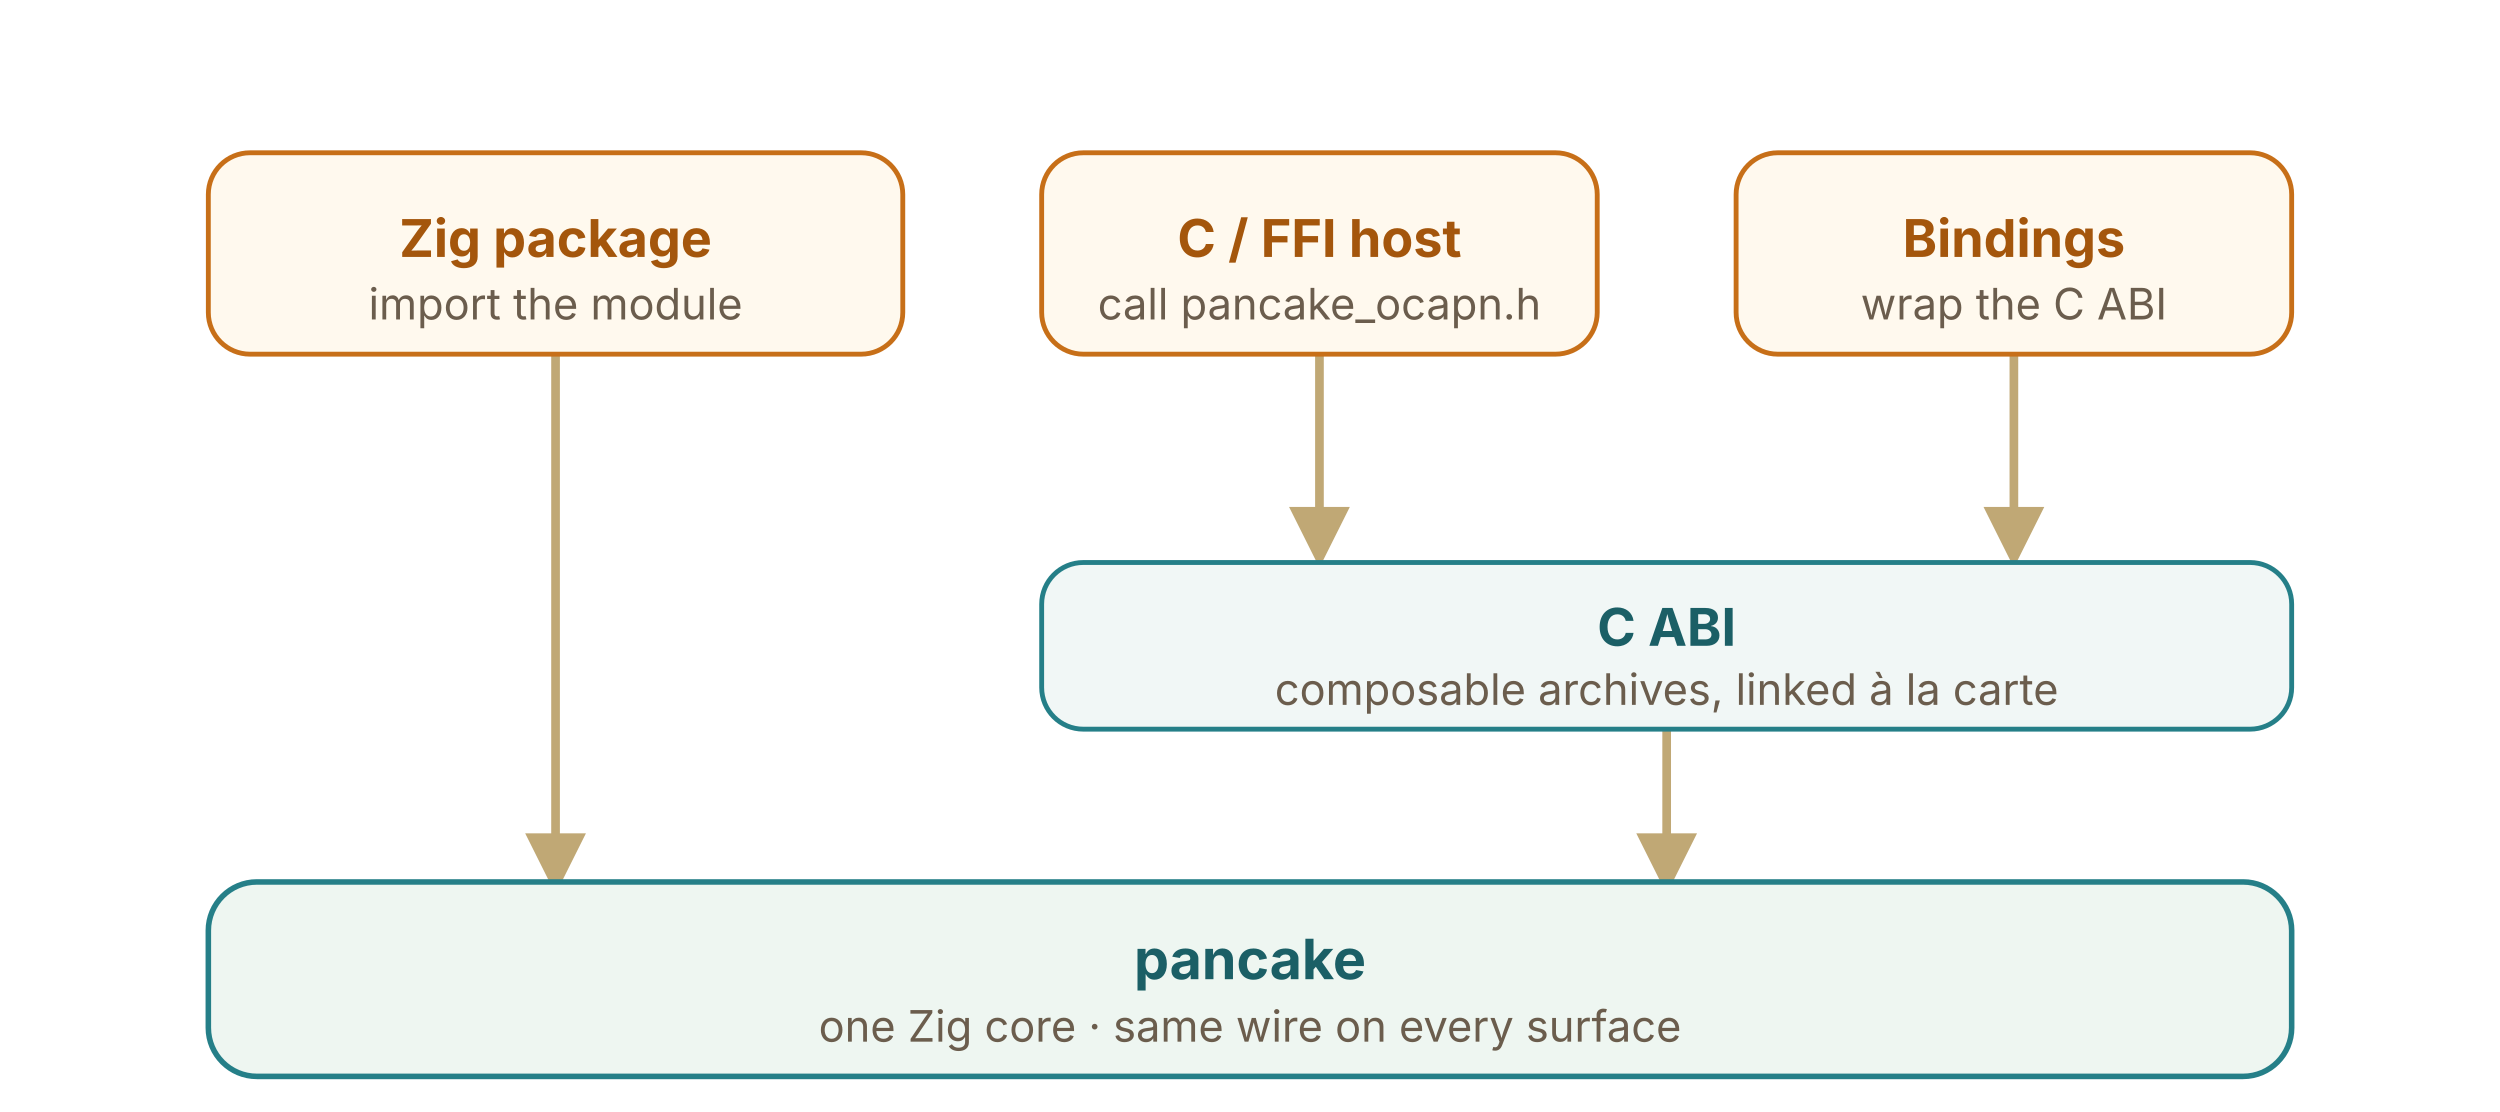
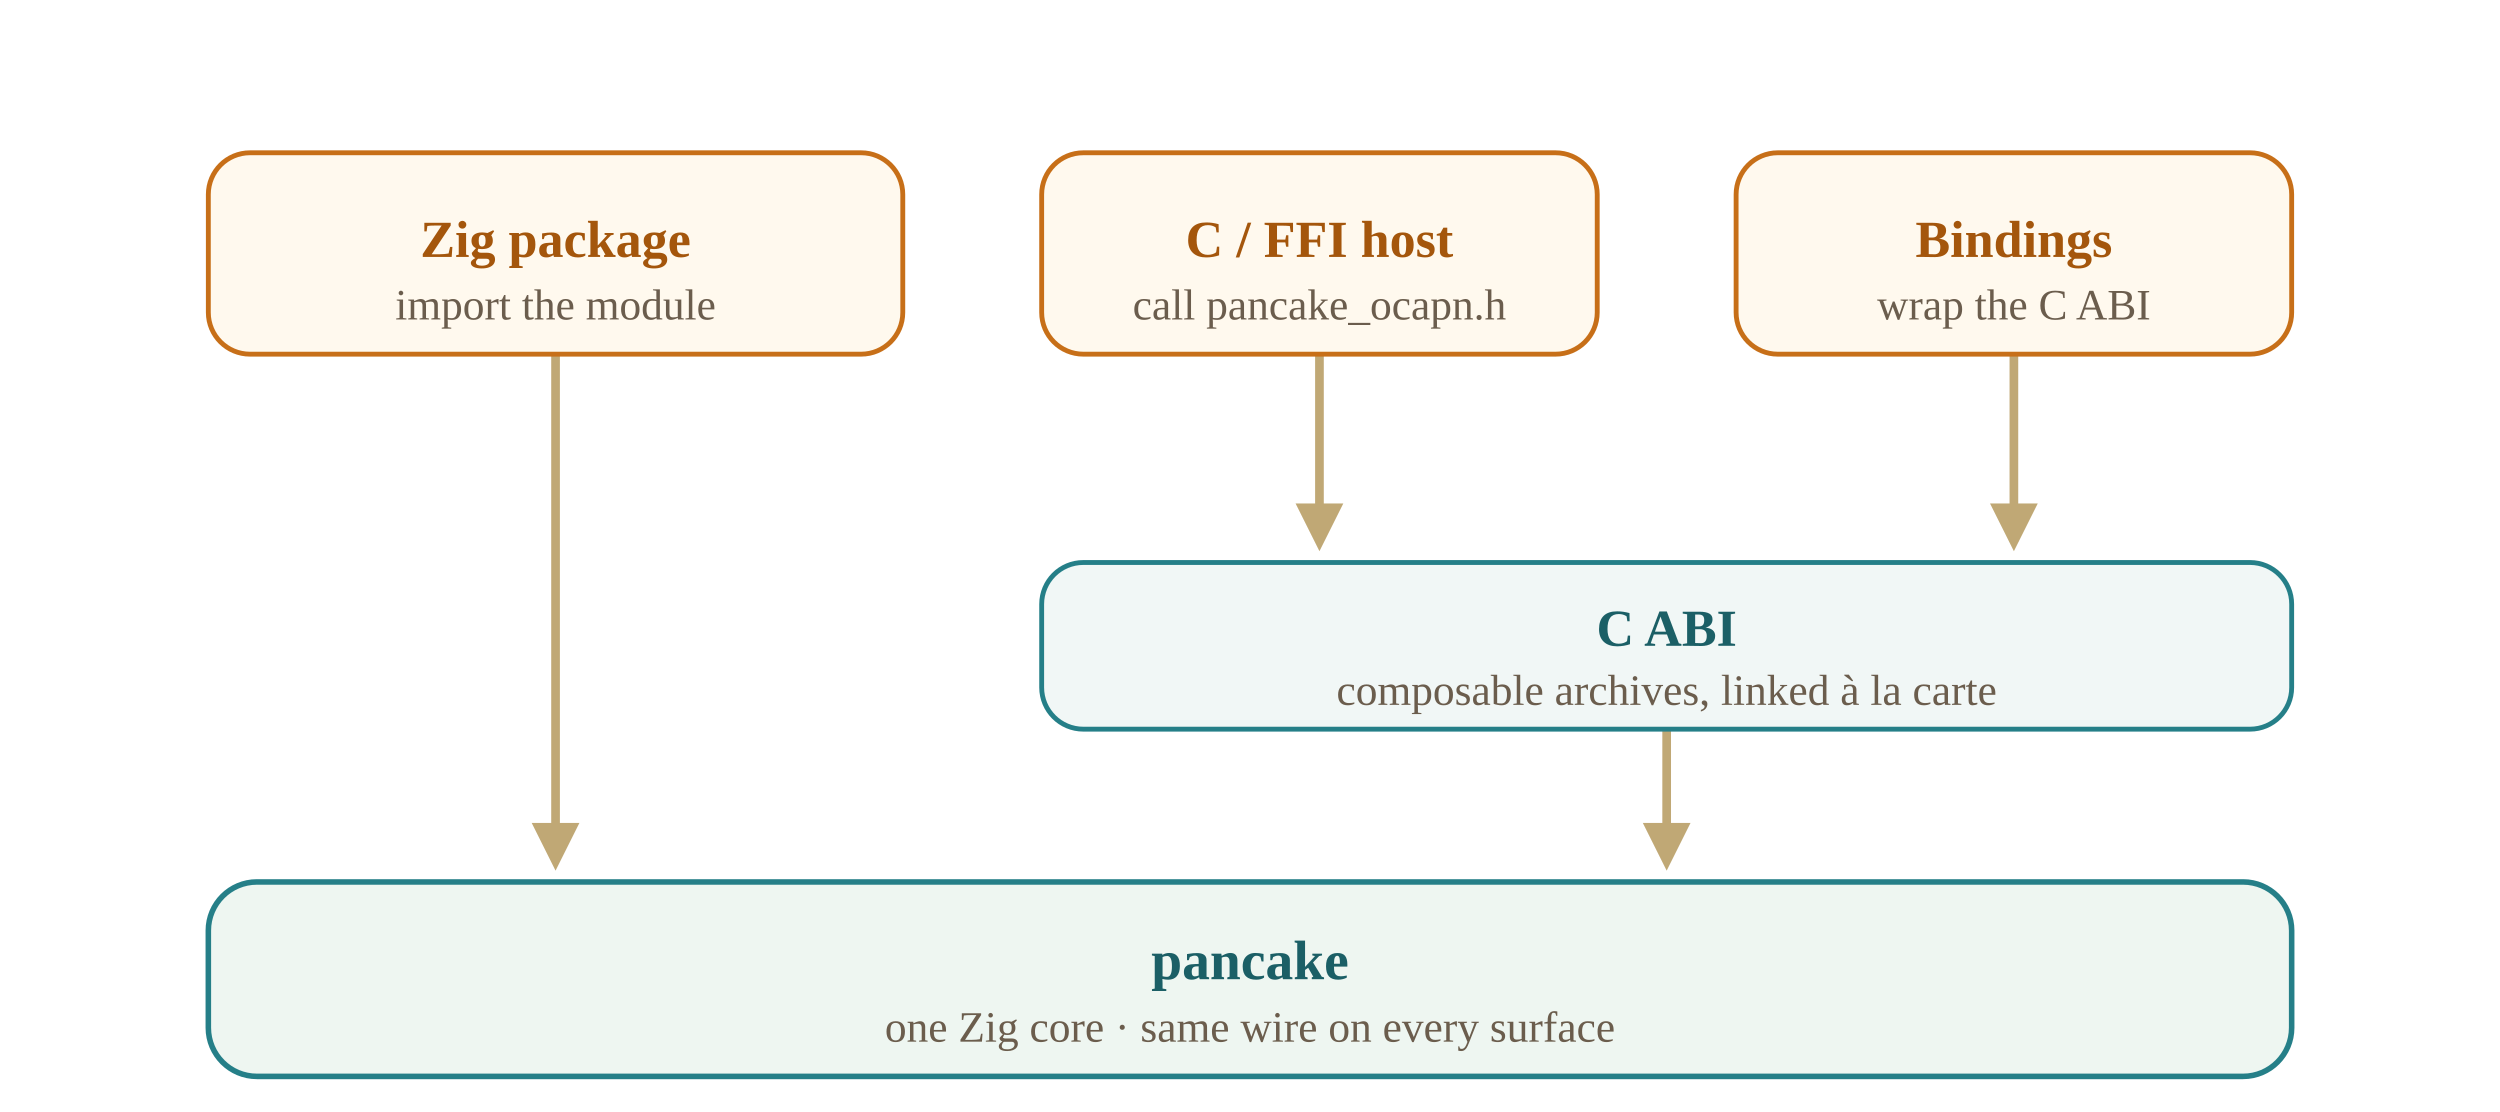
<svg xmlns="http://www.w3.org/2000/svg" viewBox="0 0 720 320" width="720" height="320" role="img" aria-label="pancake is one library held three ways: a Zig package that imports the core directly, a C ABI that C and FFI hosts call, and four bindings that wrap that same C ABI, all sharing one Zig core, so the surface you choose never changes what a session puts on the wire.">
  <defs>
-     <marker id="surf-arrow" viewBox="0 0 10 10" refX="8" refY="5" markerWidth="7" markerHeight="7" orient="auto-start-reverse">
-       <path d="M0 0L10 5L0 10z" fill="#c0a875" />
+     <marker id="surf-arrow" viewBox="0 0 10 10" refX="8" refY="5" markerWidth="5.5" markerHeight="5.5" orient="auto-start-reverse">
+       <path d="M0 0L10 5L0 10z" fill="var(--dia-warm-stroke, #c0a875)" />
    </marker>
  </defs>
-   <style>text { font-family: system-ui, -apple-system, "Segoe UI", sans-serif; }
+   <style>text { font-family: var(--font-sans, system-ui, -apple-system, "Segoe UI", sans-serif); }
    .name { font-size: 15px; font-weight: 700; }
-     .sub { font-size: 12.5px; fill: #6b5d4d; }
+     .sub { font-size: 12.5px; fill: var(--ink-soft, #6b5d4d); }
    .core { font-size: 16px; font-weight: 700; }</style>
-   <g stroke="#c0a875" stroke-width="2.5" fill="none">
-     <path d="M160 102 L 160 254" marker-end="url(#surf-arrow)" />
-     <path d="M380 102 L 380 160" marker-end="url(#surf-arrow)" />
-     <path d="M580 102 L 580 160" marker-end="url(#surf-arrow)" />
-     <path d="M480 210 L 480 254" marker-end="url(#surf-arrow)" />
+   <g stroke="var(--dia-warm-stroke, #c0a875)" stroke-width="2.5" fill="none">
+     <path d="M160 102 L 160 248" marker-end="url(#surf-arrow)" />
+     <path d="M380 102 L 380 156" marker-end="url(#surf-arrow)" />
+     <path d="M580 102 L 580 156" marker-end="url(#surf-arrow)" />
+     <path d="M480 210 L 480 248" marker-end="url(#surf-arrow)" />
  </g>
-   <rect x="60" y="44" width="200" height="58" rx="12" fill="#fff9ee" stroke="#c76f18" stroke-width="1.4">
+   <rect x="60" y="44" width="200" height="58" rx="12" fill="var(--paper-raised, #fff9ee)" stroke="var(--accent, #c76f18)" stroke-width="1.4">
  </rect>
-   <text x="160" y="74" text-anchor="middle" class="name" fill="#a4560c">Zig package</text>
+   <text x="160" y="74" text-anchor="middle" class="name" fill="var(--accent-deep, #a4560c)">Zig package</text>
  <text x="160" y="92" text-anchor="middle" class="sub">import the module</text>
-   <rect x="300" y="44" width="160" height="58" rx="12" fill="#fff9ee" stroke="#c76f18" stroke-width="1.4">
+   <rect x="300" y="44" width="160" height="58" rx="12" fill="var(--paper-raised, #fff9ee)" stroke="var(--accent, #c76f18)" stroke-width="1.4">
  </rect>
-   <text x="380" y="74" text-anchor="middle" class="name" fill="#a4560c">C / FFI host</text>
+   <text x="380" y="74" text-anchor="middle" class="name" fill="var(--accent-deep, #a4560c)">C / FFI host</text>
  <text x="380" y="92" text-anchor="middle" class="sub">call pancake_ocapn.h</text>
-   <rect x="500" y="44" width="160" height="58" rx="12" fill="#fff9ee" stroke="#c76f18" stroke-width="1.4">
+   <rect x="500" y="44" width="160" height="58" rx="12" fill="var(--paper-raised, #fff9ee)" stroke="var(--accent, #c76f18)" stroke-width="1.4">
  </rect>
-   <text x="580" y="74" text-anchor="middle" class="name" fill="#a4560c">Bindings</text>
+   <text x="580" y="74" text-anchor="middle" class="name" fill="var(--accent-deep, #a4560c)">Bindings</text>
  <text x="580" y="92" text-anchor="middle" class="sub">wrap the C ABI</text>
-   <rect x="300" y="162" width="360" height="48" rx="12" fill="#f1f7f6" stroke="#257f88" stroke-width="1.4">
+   <rect x="300" y="162" width="360" height="48" rx="12" fill="var(--dia-cool-fill, #f1f7f6)" stroke="var(--teal, #257f88)" stroke-width="1.4">
  </rect>
-   <text x="480" y="186" text-anchor="middle" class="name" fill="#1b5f66">C ABI</text>
+   <text x="480" y="186" text-anchor="middle" class="name" fill="var(--teal-deep, #1b5f66)">C ABI</text>
  <text x="480" y="203" text-anchor="middle" class="sub">composable archives, linked à la carte</text>
-   <rect x="60" y="254" width="600" height="56" rx="14" fill="#eef6f1" stroke="#257f88" stroke-width="1.6">
+   <rect x="60" y="254" width="600" height="56" rx="14" fill="var(--dia-cool-fill, #eef6f1)" stroke="var(--teal, #257f88)" stroke-width="1.6">
  </rect>
-   <text x="360" y="282" text-anchor="middle" class="core" fill="#1b5f66">pancake</text>
+   <text x="360" y="282" text-anchor="middle" class="core" fill="var(--teal-deep, #1b5f66)">pancake</text>
  <text x="360" y="300" text-anchor="middle" class="sub">one Zig core · same wire on every surface</text>
</svg>
